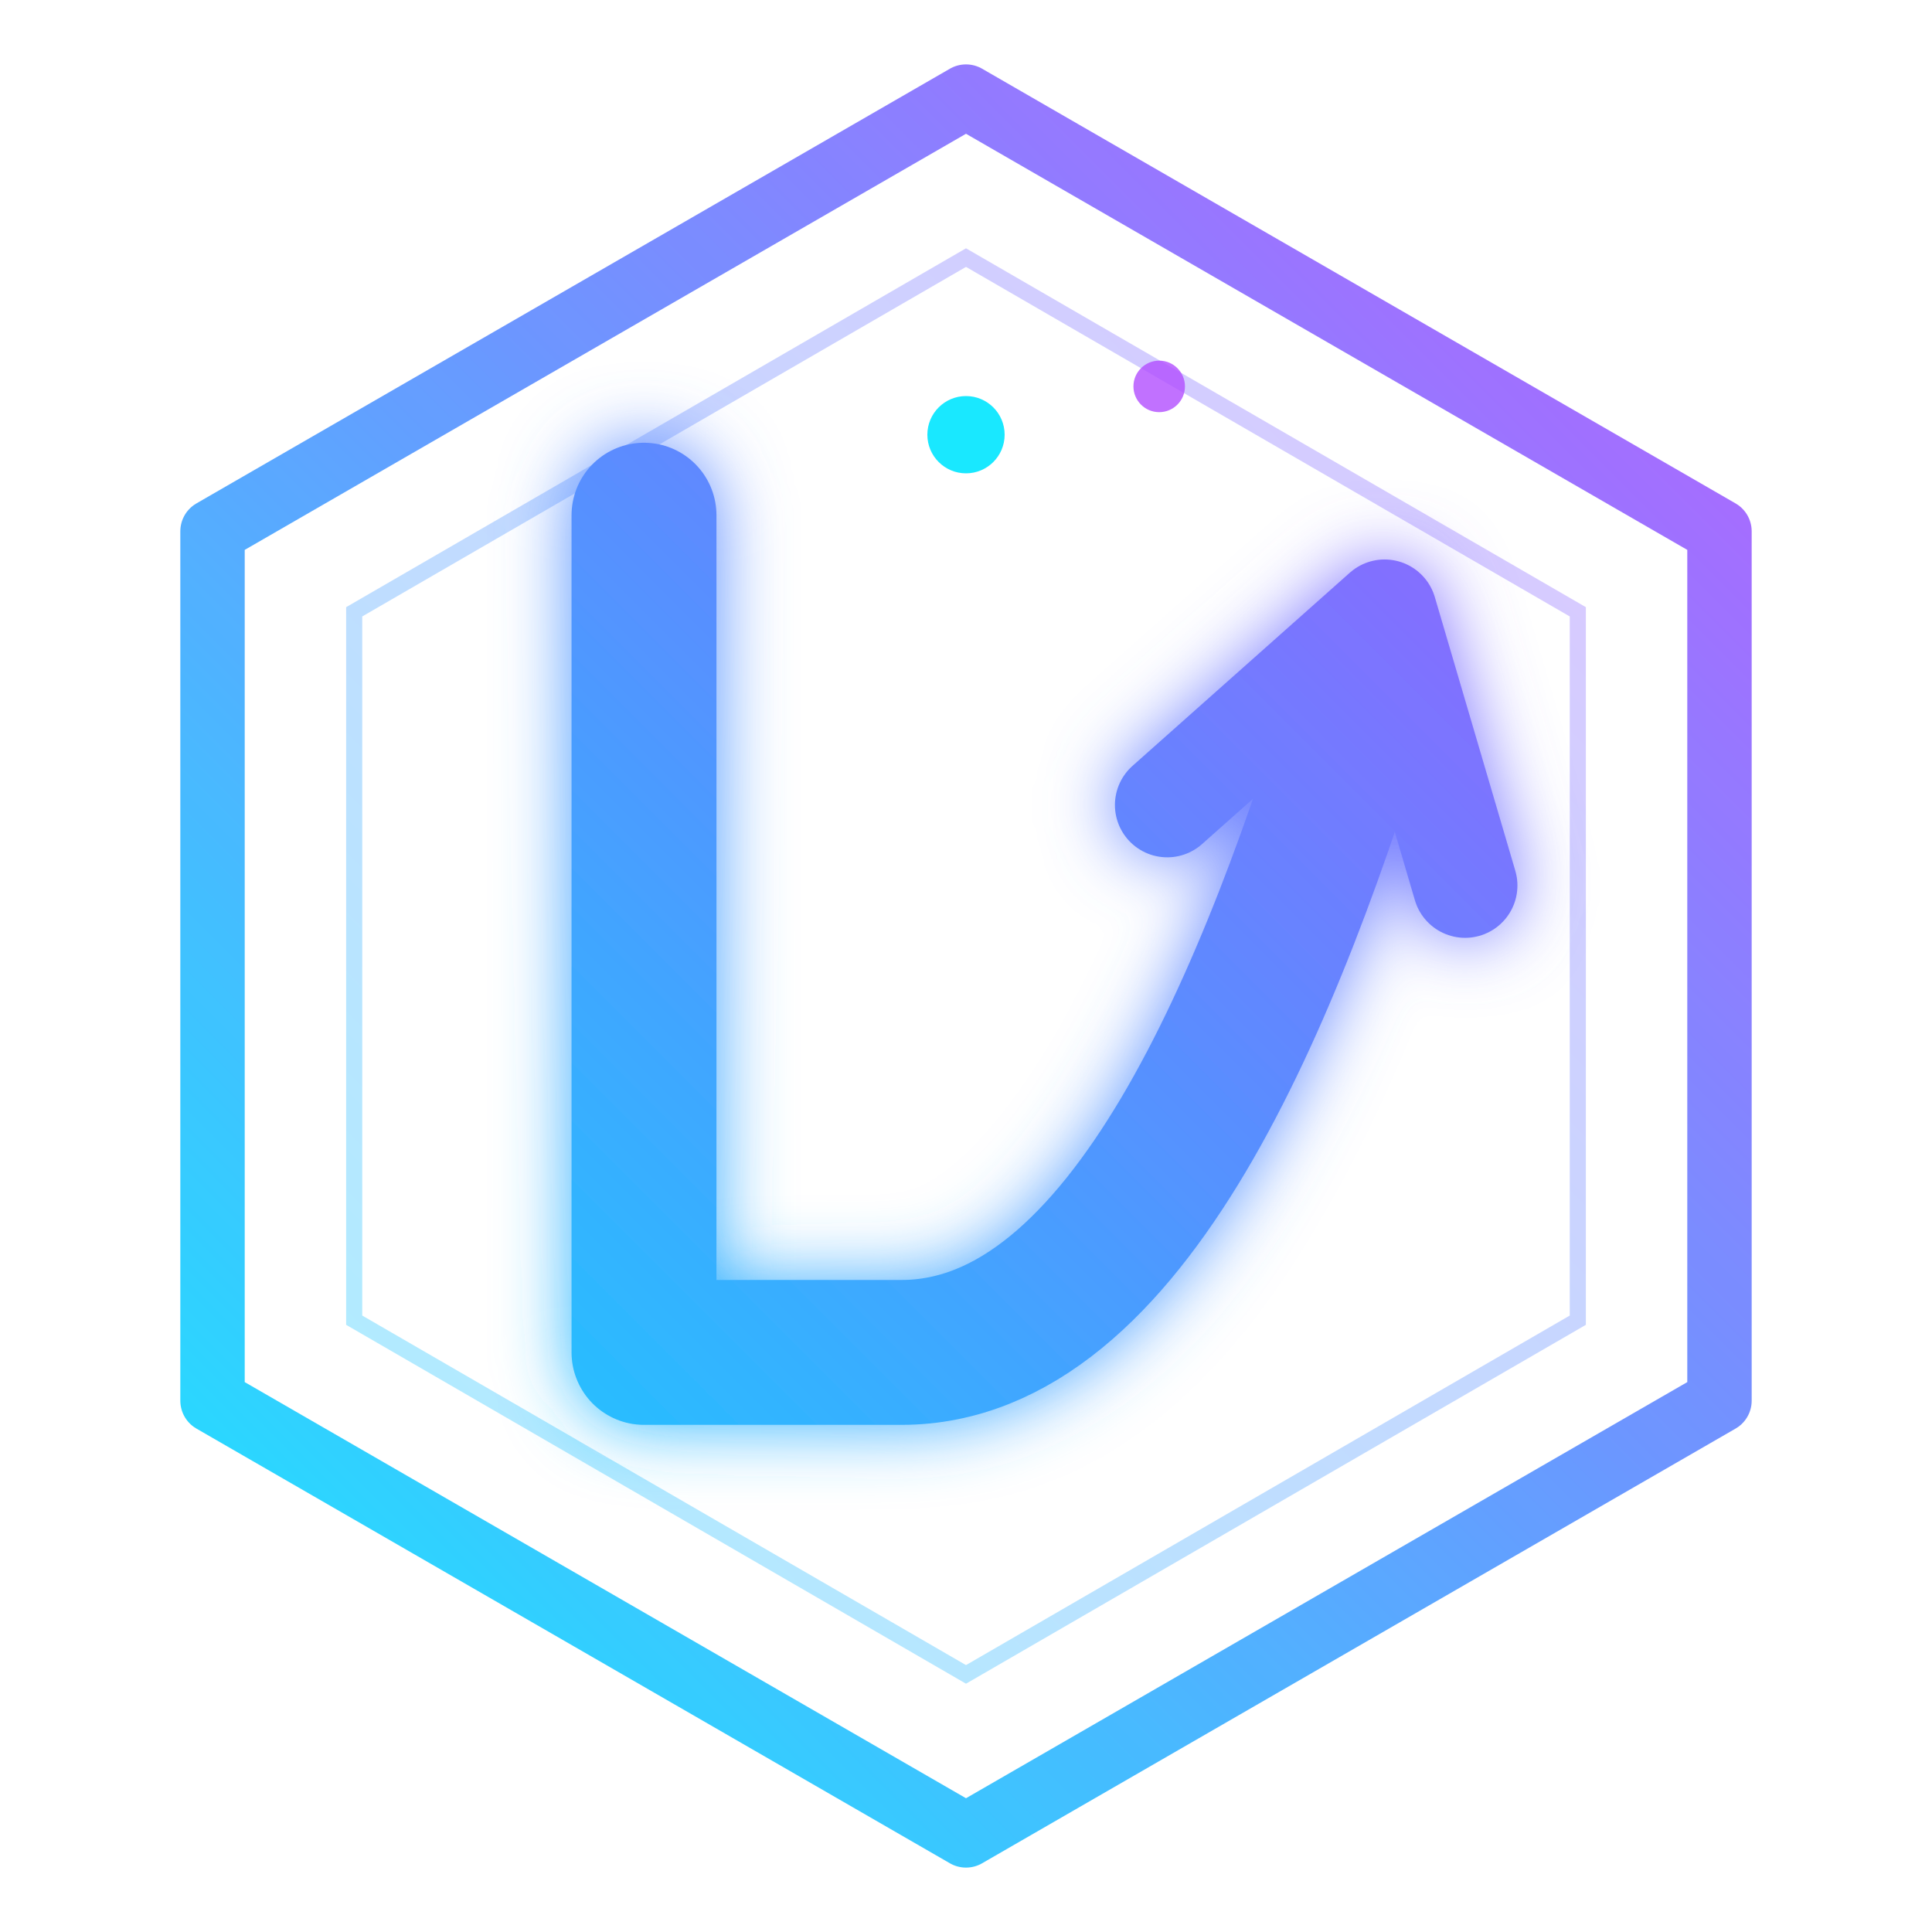
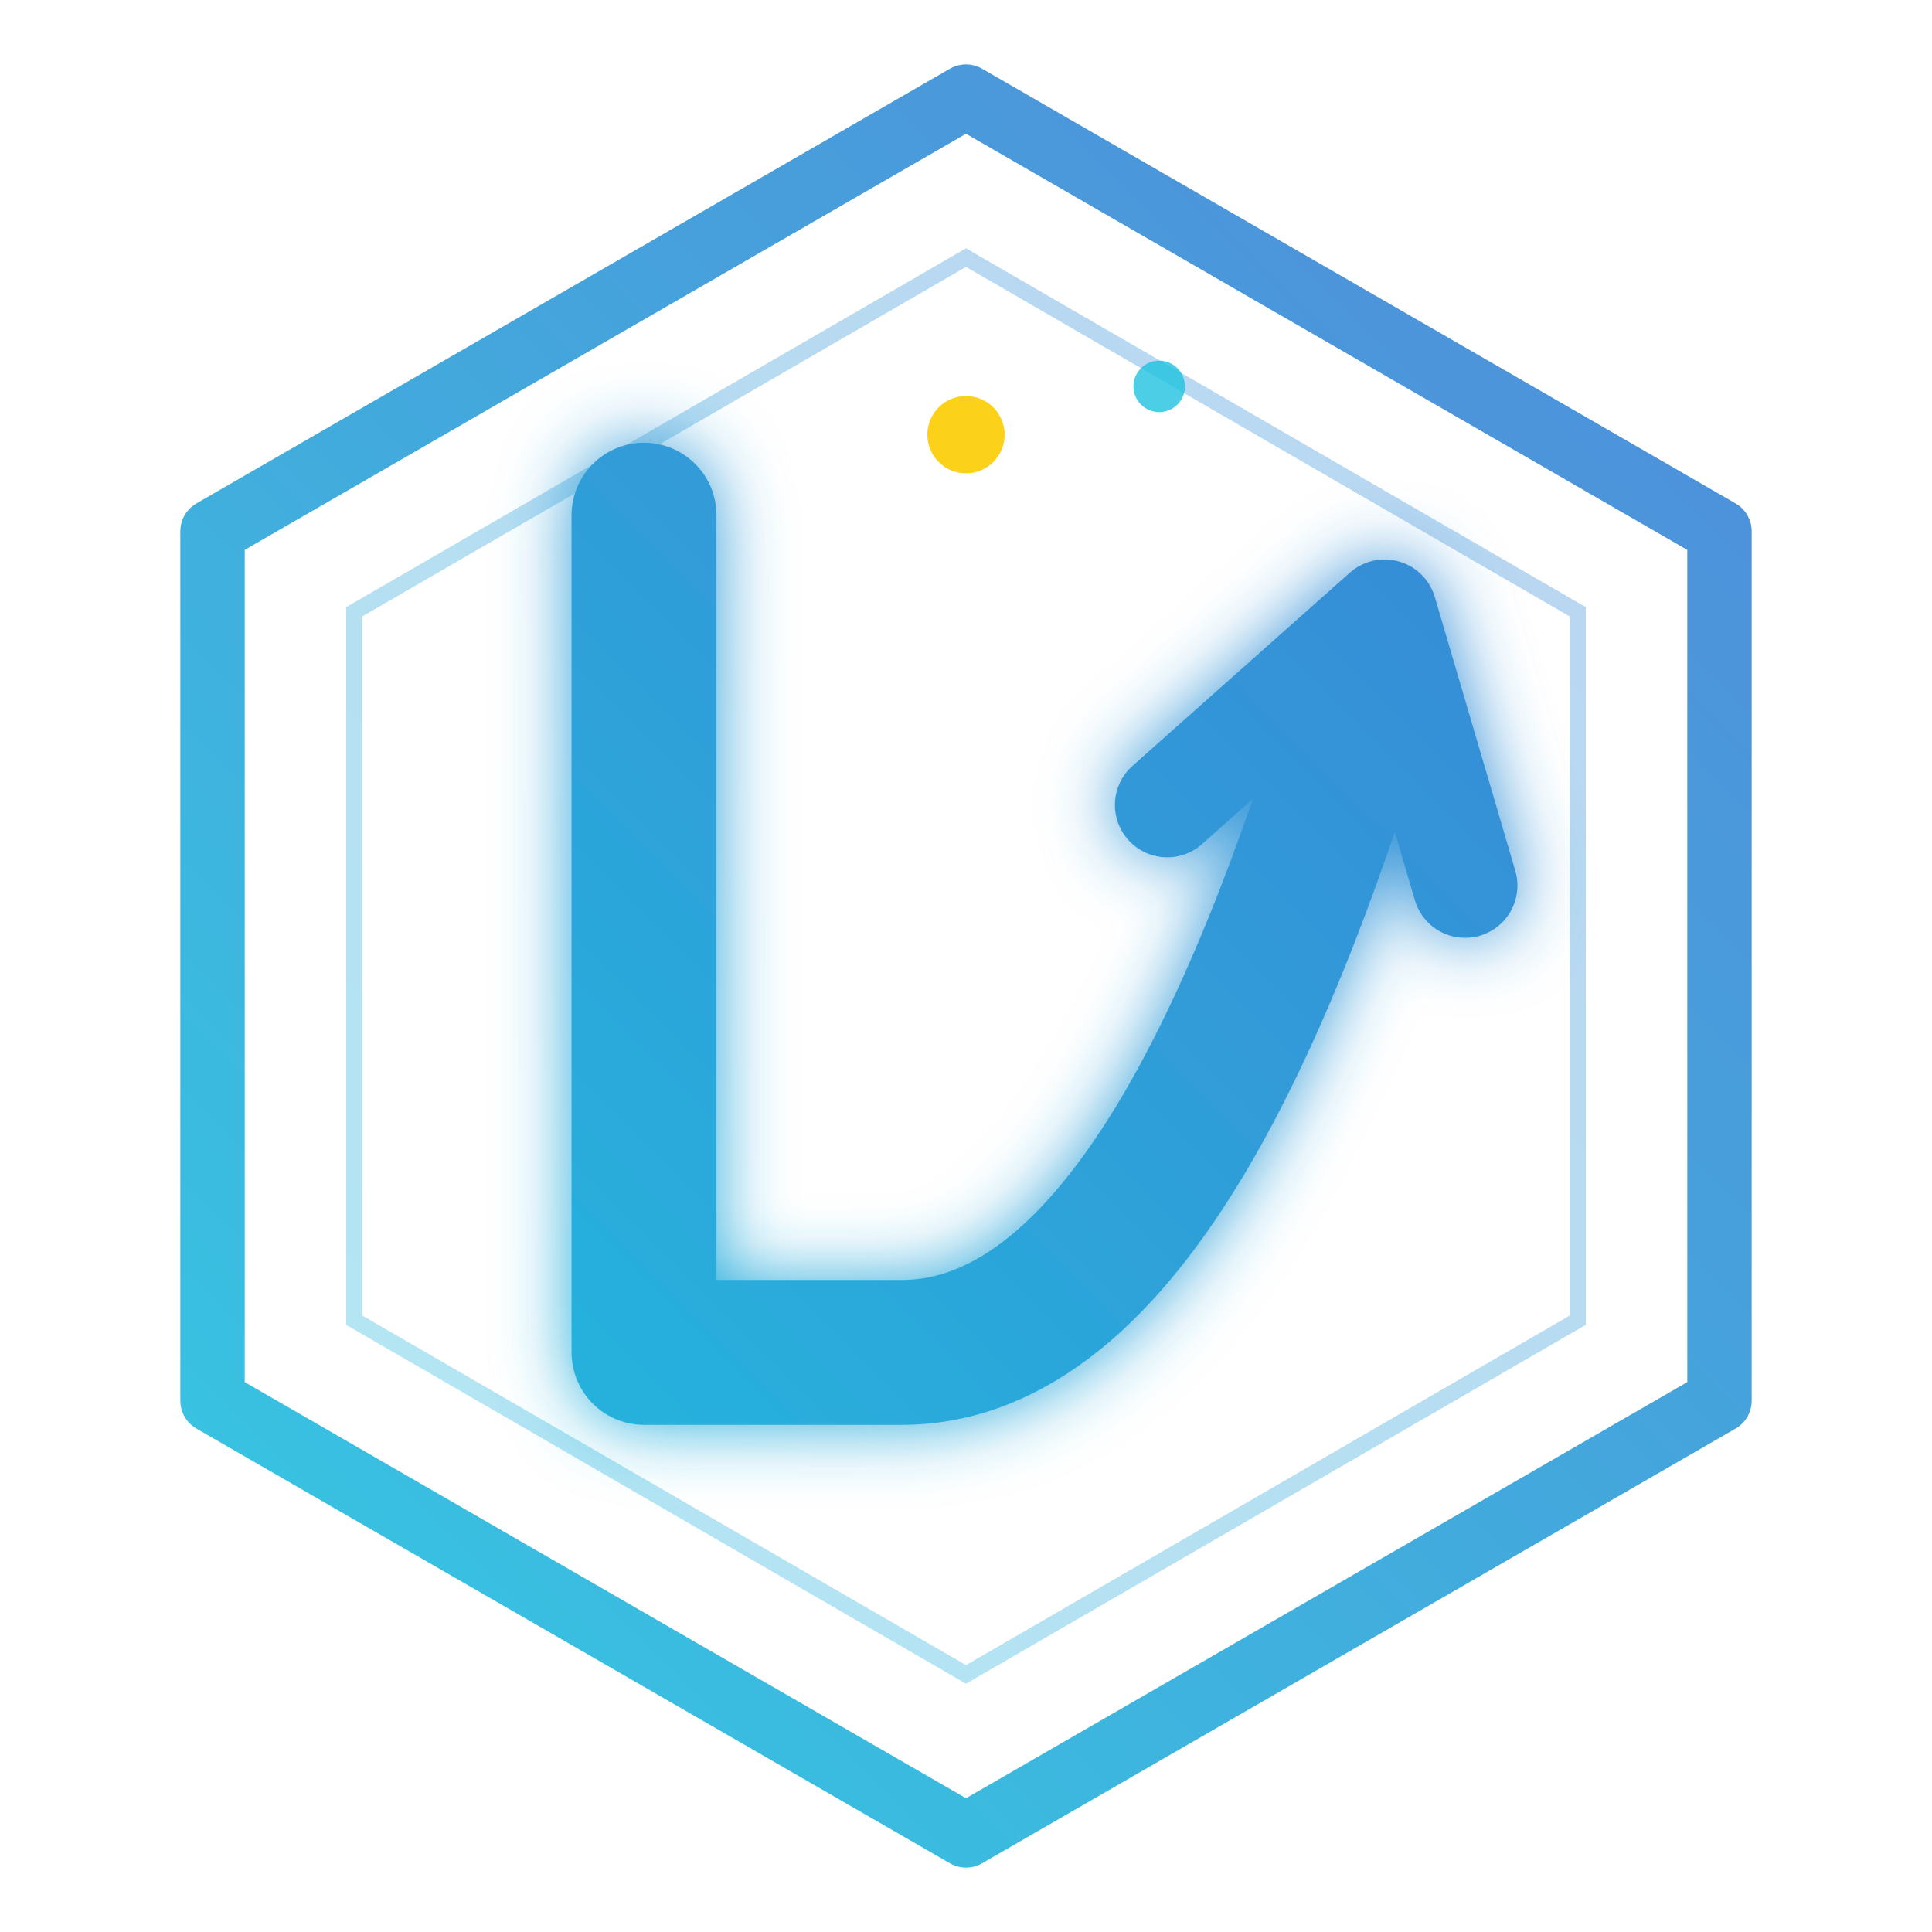
<svg xmlns="http://www.w3.org/2000/svg" viewBox="0 0 120 120" fill="none">
  <defs>
    <linearGradient id="lg" x1="10" y1="110" x2="110" y2="10" gradientUnits="userSpaceOnUse">
-       <stop offset="0" stop-color="#00E5FF" />
-       <stop offset="0.55" stop-color="#5B8CFF" />
-       <stop offset="1" stop-color="#B14DFF" />
+       <stop offset="0" stop-color="#1FC3E0" />
+       <stop offset="0.55" stop-color="#309CD8" />
+       <stop offset="1" stop-color="#3D7FD6" />
    </linearGradient>
    <linearGradient id="tg" x1="130" y1="0" x2="370" y2="0" gradientUnits="userSpaceOnUse">
-       <stop offset="0" stop-color="#F2FAFF" />
-       <stop offset="1" stop-color="#9FD8FF" />
+       <stop offset="0" stop-color="#F0F4FC" />
+       <stop offset="1" stop-color="#9FD3EC" />
    </linearGradient>
    <filter id="glow" x="-30%" y="-30%" width="160%" height="160%">
      <feGaussianBlur stdDeviation="2.2" result="b" />
      <feMerge>
        <feMergeNode in="b" />
        <feMergeNode in="SourceGraphic" />
      </feMerge>
    </filter>
  </defs>
  <path d="M60 6 L106.8 33 L106.8 87 L60 114 L13.2 87 L13.2 33 Z" stroke="url(#lg)" stroke-width="4" stroke-linejoin="round" opacity="0.9" />
  <path d="M60 16 L98 38 L98 82 L60 104 L22 82 L22 38 Z" stroke="url(#lg)" stroke-width="1" opacity="0.35" />
  <g filter="url(#glow)" stroke="url(#lg)" stroke-linecap="round" stroke-linejoin="round">
    <path d="M40 32 V84 H56 C70 84 79 62 85 42" stroke-width="9" />
    <path d="M72.5 50 L86 38 L91 55" stroke-width="6.5" />
  </g>
-   <circle cx="60" cy="27" r="2.4" fill="#00E5FF" opacity="0.9" />
-   <circle cx="72" cy="24" r="1.6" fill="#B14DFF" opacity="0.8" />
+   <circle cx="60" cy="27" r="2.4" fill="#FCCC00" opacity="0.9" />
+   <circle cx="72" cy="24" r="1.6" fill="#1FC3E0" opacity="0.8" />
</svg>
